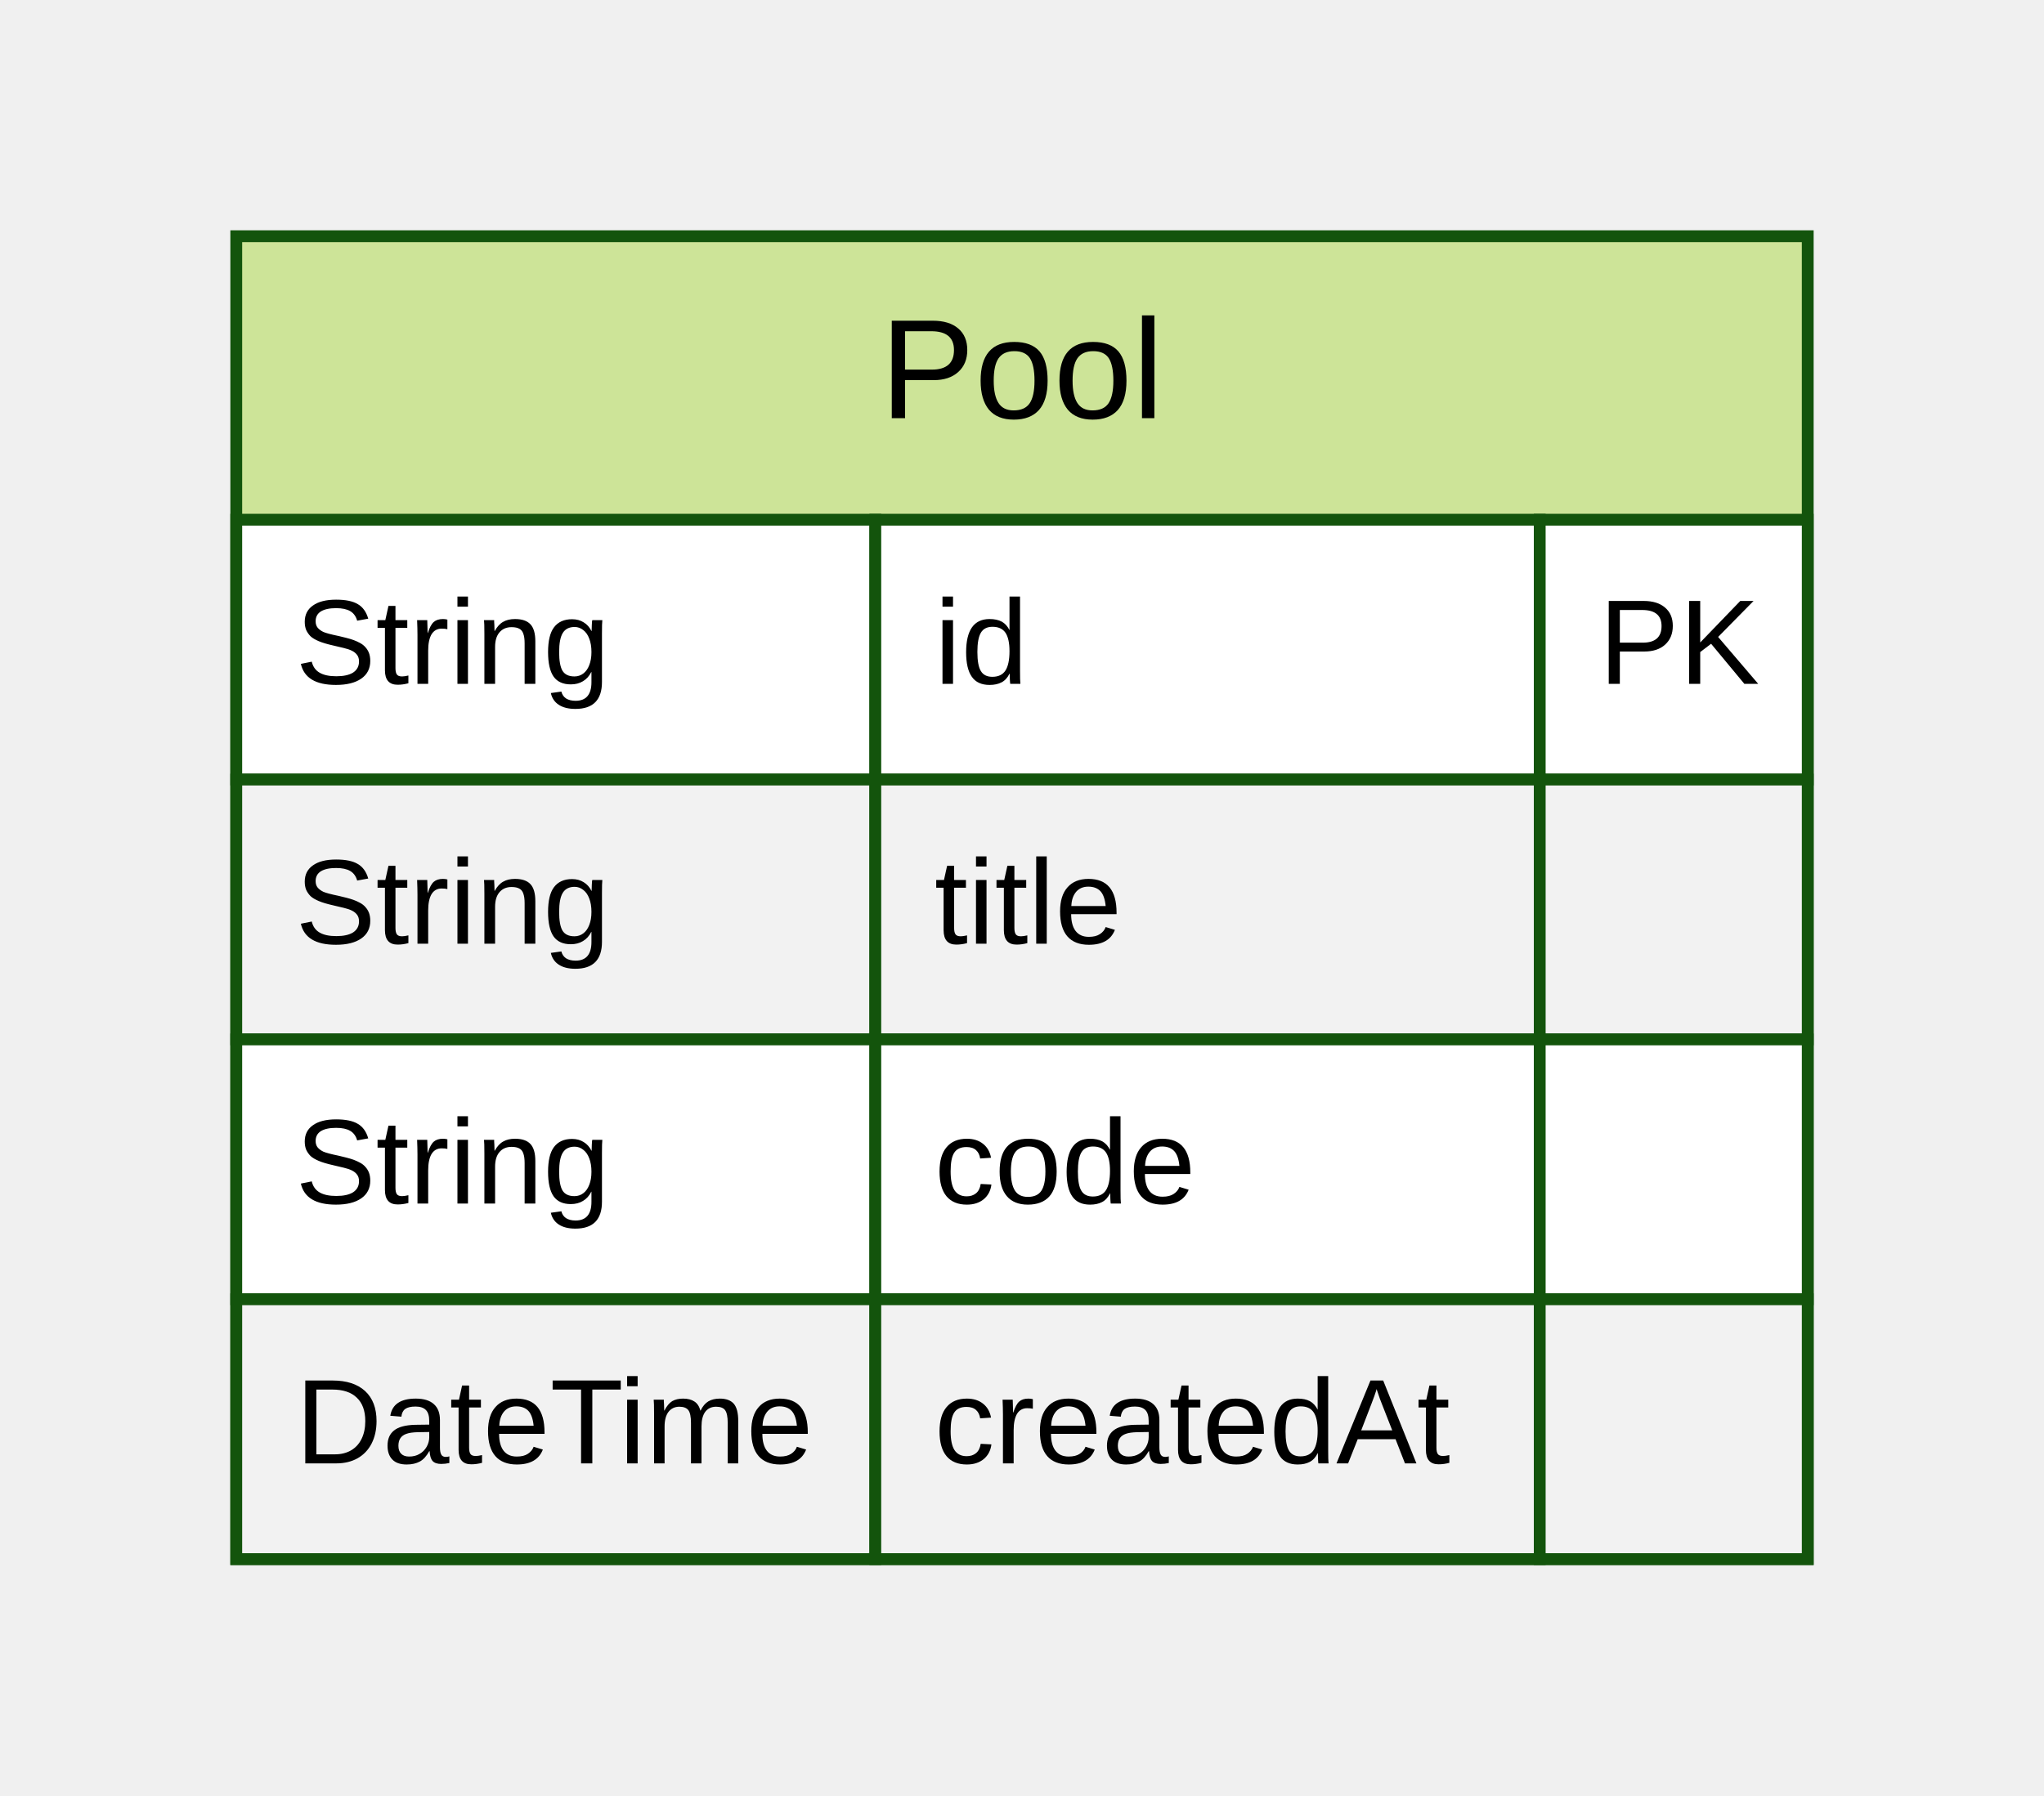
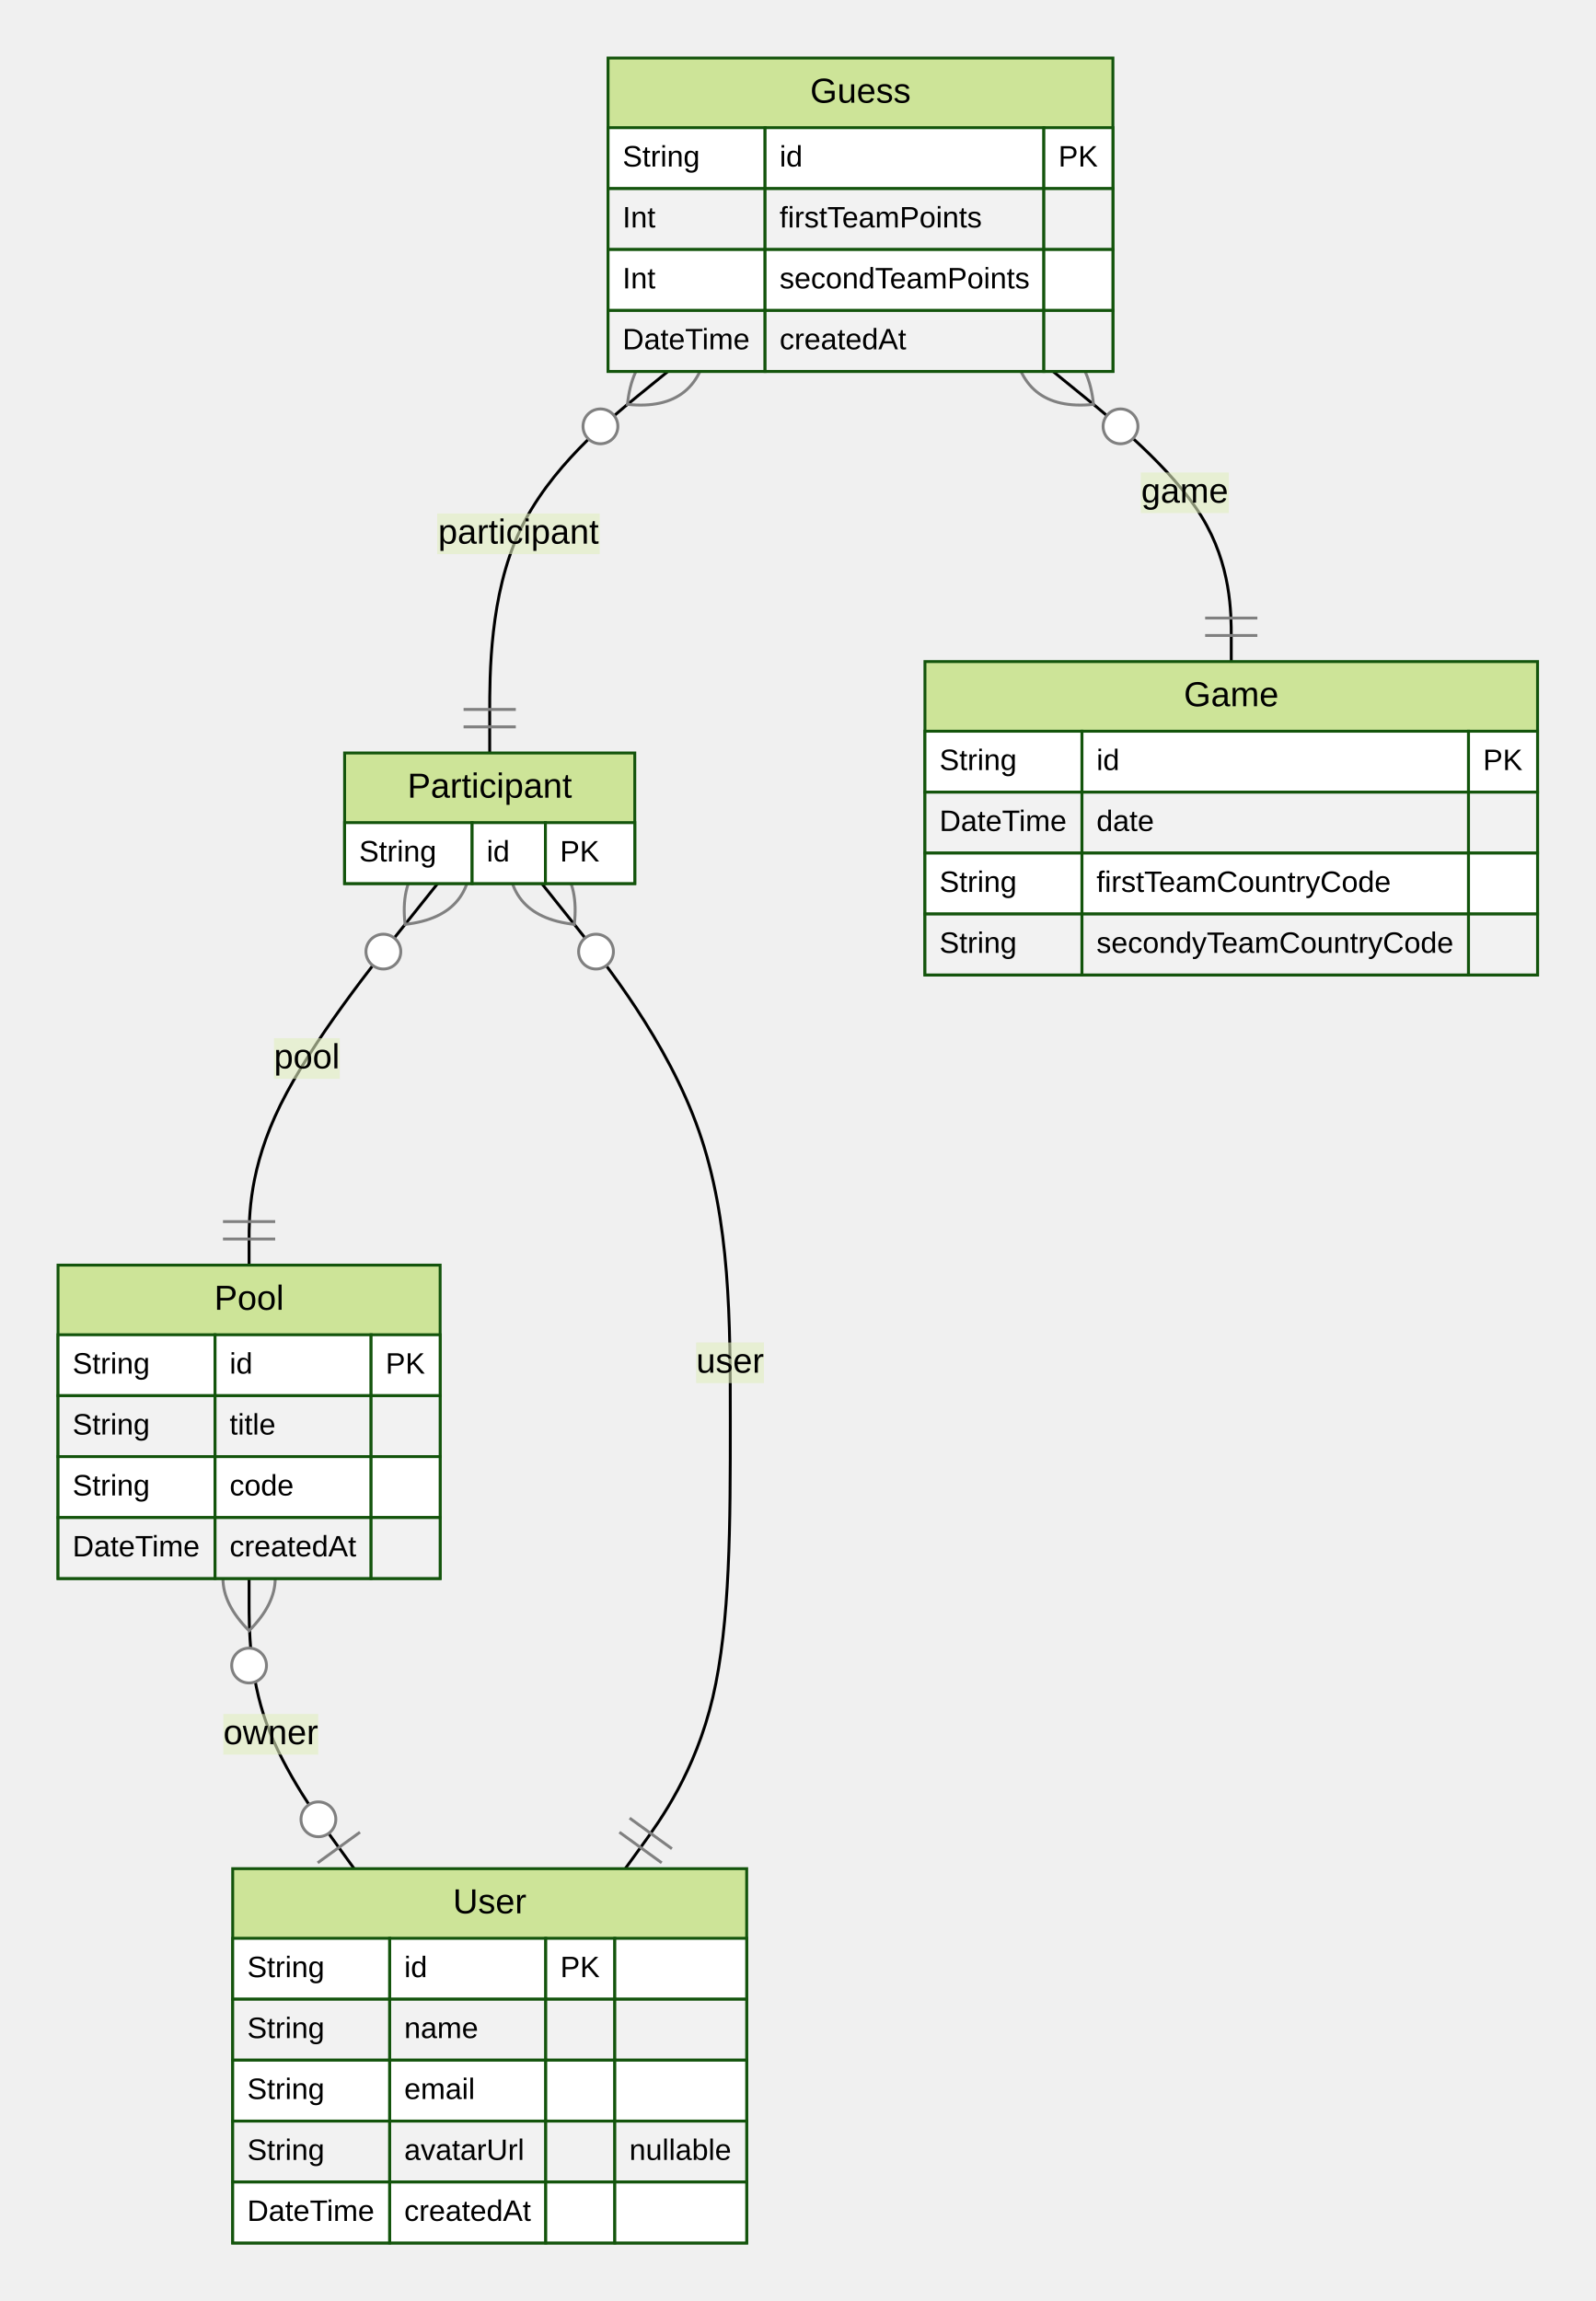
- <svg xmlns="http://www.w3.org/2000/svg" aria-labelledby="chart-title-mermaid-0 chart-desc-mermaid-0" role="img" viewBox="0 0 173.026 152" style="max-width: 173.026px; background-color: white;" width="100%" id="mermaid-0">
+ <svg xmlns="http://www.w3.org/2000/svg" aria-labelledby="chart-title-mermaid-0 chart-desc-mermaid-0" role="img" viewBox="0 0 549.885 793" style="max-width: 549.885px; background-color: white;" width="100%" id="mermaid-0">
  <style>#mermaid-0 {font-family:"trebuchet ms",verdana,arial,sans-serif;font-size:16px;fill:#000000;}#mermaid-0 .error-icon{fill:#552222;}#mermaid-0 .error-text{fill:#552222;stroke:#552222;}#mermaid-0 .edge-thickness-normal{stroke-width:2px;}#mermaid-0 .edge-thickness-thick{stroke-width:3.5px;}#mermaid-0 .edge-pattern-solid{stroke-dasharray:0;}#mermaid-0 .edge-pattern-dashed{stroke-dasharray:3;}#mermaid-0 .edge-pattern-dotted{stroke-dasharray:2;}#mermaid-0 .marker{fill:#000000;stroke:#000000;}#mermaid-0 .marker.cross{stroke:#000000;}#mermaid-0 svg{font-family:"trebuchet ms",verdana,arial,sans-serif;font-size:16px;}#mermaid-0 .entityBox{fill:#cde498;stroke:#13540c;}#mermaid-0 .attributeBoxOdd{fill:#ffffff;stroke:#13540c;}#mermaid-0 .attributeBoxEven{fill:#f2f2f2;stroke:#13540c;}#mermaid-0 .relationshipLabelBox{fill:hsl(78.158, 58.462%, 84.51%);opacity:0.7;background-color:hsl(78.158, 58.462%, 84.51%);}#mermaid-0 .relationshipLabelBox rect{opacity:0.5;}#mermaid-0 .relationshipLine{stroke:#000000;}#mermaid-0 :root{--mermaid-font-family:"trebuchet ms",verdana,arial,sans-serif;}</style>
  <g />
  <defs>
    <marker orient="auto" markerHeight="18" markerWidth="18" refY="9" refX="0" id="ONLY_ONE_START">
      <path d="M9,0 L9,18 M15,0 L15,18" fill="none" stroke="gray" />
    </marker>
  </defs>
  <defs>
    <marker orient="auto" markerHeight="18" markerWidth="18" refY="9" refX="18" id="ONLY_ONE_END">
      <path d="M3,0 L3,18 M9,0 L9,18" fill="none" stroke="gray" />
    </marker>
  </defs>
  <defs>
    <marker orient="auto" markerHeight="18" markerWidth="30" refY="9" refX="0" id="ZERO_OR_ONE_START">
      <circle r="6" cy="9" cx="21" fill="white" stroke="gray" />
      <path d="M9,0 L9,18" fill="none" stroke="gray" />
    </marker>
  </defs>
  <defs>
    <marker orient="auto" markerHeight="18" markerWidth="30" refY="9" refX="30" id="ZERO_OR_ONE_END">
      <circle r="6" cy="9" cx="9" fill="white" stroke="gray" />
      <path d="M21,0 L21,18" fill="none" stroke="gray" />
    </marker>
  </defs>
  <defs>
    <marker orient="auto" markerHeight="36" markerWidth="45" refY="18" refX="18" id="ONE_OR_MORE_START">
      <path d="M0,18 Q 18,0 36,18 Q 18,36 0,18 M42,9 L42,27" fill="none" stroke="gray" />
    </marker>
  </defs>
  <defs>
    <marker orient="auto" markerHeight="36" markerWidth="45" refY="18" refX="27" id="ONE_OR_MORE_END">
      <path d="M3,9 L3,27 M9,18 Q27,0 45,18 Q27,36 9,18" fill="none" stroke="gray" />
    </marker>
  </defs>
  <defs>
    <marker orient="auto" markerHeight="36" markerWidth="57" refY="18" refX="18" id="ZERO_OR_MORE_START">
      <circle r="6" cy="18" cx="48" fill="white" stroke="gray" />
      <path d="M0,18 Q18,0 36,18 Q18,36 0,18" fill="none" stroke="gray" />
    </marker>
  </defs>
  <defs>
    <marker orient="auto" markerHeight="36" markerWidth="57" refY="18" refX="39" id="ZERO_OR_MORE_END">
      <circle r="6" cy="18" cx="9" fill="white" stroke="gray" />
      <path d="M21,18 Q39,0 57,18 Q39,36 21,18" fill="none" stroke="gray" />
    </marker>
  </defs>
-   <g transform="translate(20,20 )" id="Pool">
-     <rect height="112" width="133.026" y="0" x="0" stroke="gray" fill-opacity="100%" fill="honeydew" class="er entityBox" />
-     <text transform="translate(66.51321,12)" style="font-family: &quot;trebuchet ms&quot;, verdana, arial, sans-serif;; font-size: 12px" text-anchor="middle" dominant-baseline="middle" y="0" x="0" id="entity-Pool" class="er entityLabel">Pool</text>
-     <rect height="22" width="54.096" y="24" x="0" stroke="gray" fill-opacity="100%" fill="honeydew" class="er attributeBoxOdd" />
-     <text transform="translate(5,35)" style="font-family: &quot;trebuchet ms&quot;, verdana, arial, sans-serif;; font-size: 10.2px" text-anchor="left" dominant-baseline="middle" y="0" x="0" id="entity-Pool-attr-1-type" class="er entityLabel">String</text>
-     <rect height="22" width="56.243" y="24" x="54.096" stroke="gray" fill-opacity="100%" fill="honeydew" class="er attributeBoxOdd" />
-     <text transform="translate(59.09555,35)" style="font-family: &quot;trebuchet ms&quot;, verdana, arial, sans-serif;; font-size: 10.2px" text-anchor="left" dominant-baseline="middle" y="0" x="0" id="entity-Pool-attr-1-name" class="er entityLabel">id</text>
-     <rect height="22" width="22.688" y="24" x="110.339" stroke="gray" fill-opacity="100%" fill="honeydew" class="er attributeBoxOdd" />
-     <text transform="translate(115.3387,35)" style="font-family: &quot;trebuchet ms&quot;, verdana, arial, sans-serif;; font-size: 10.2px" text-anchor="left" dominant-baseline="middle" y="0" x="0" id="entity-Pool-attr-1-key" class="er entityLabel">PK</text>
-     <rect height="22" width="54.096" y="46" x="0" stroke="gray" fill-opacity="100%" fill="honeydew" class="er attributeBoxEven" />
-     <text transform="translate(5,57)" style="font-family: &quot;trebuchet ms&quot;, verdana, arial, sans-serif;; font-size: 10.2px" text-anchor="left" dominant-baseline="middle" y="0" x="0" id="entity-Pool-attr-2-type" class="er entityLabel">String</text>
-     <rect height="22" width="56.243" y="46" x="54.096" stroke="gray" fill-opacity="100%" fill="honeydew" class="er attributeBoxEven" />
-     <text transform="translate(59.09555,57)" style="font-family: &quot;trebuchet ms&quot;, verdana, arial, sans-serif;; font-size: 10.2px" text-anchor="left" dominant-baseline="middle" y="0" x="0" id="entity-Pool-attr-2-name" class="er entityLabel">title</text>
-     <rect height="22" width="22.688" y="46" x="110.339" stroke="gray" fill-opacity="100%" fill="honeydew" class="er attributeBoxEven" />
-     <text transform="translate(115.3387,57)" style="font-family: &quot;trebuchet ms&quot;, verdana, arial, sans-serif;; font-size: 10.2px" text-anchor="left" dominant-baseline="middle" y="0" x="0" id="entity-Pool-attr-2-key" class="er entityLabel" />
-     <rect height="22" width="54.096" y="68" x="0" stroke="gray" fill-opacity="100%" fill="honeydew" class="er attributeBoxOdd" />
-     <text transform="translate(5,79)" style="font-family: &quot;trebuchet ms&quot;, verdana, arial, sans-serif;; font-size: 10.2px" text-anchor="left" dominant-baseline="middle" y="0" x="0" id="entity-Pool-attr-3-type" class="er entityLabel">String</text>
-     <rect height="22" width="56.243" y="68" x="54.096" stroke="gray" fill-opacity="100%" fill="honeydew" class="er attributeBoxOdd" />
-     <text transform="translate(59.09555,79)" style="font-family: &quot;trebuchet ms&quot;, verdana, arial, sans-serif;; font-size: 10.2px" text-anchor="left" dominant-baseline="middle" y="0" x="0" id="entity-Pool-attr-3-name" class="er entityLabel">code</text>
-     <rect height="22" width="22.688" y="68" x="110.339" stroke="gray" fill-opacity="100%" fill="honeydew" class="er attributeBoxOdd" />
-     <text transform="translate(115.3387,79)" style="font-family: &quot;trebuchet ms&quot;, verdana, arial, sans-serif;; font-size: 10.2px" text-anchor="left" dominant-baseline="middle" y="0" x="0" id="entity-Pool-attr-3-key" class="er entityLabel" />
-     <rect height="22" width="54.096" y="90" x="0" stroke="gray" fill-opacity="100%" fill="honeydew" class="er attributeBoxEven" />
-     <text transform="translate(5,101)" style="font-family: &quot;trebuchet ms&quot;, verdana, arial, sans-serif;; font-size: 10.2px" text-anchor="left" dominant-baseline="middle" y="0" x="0" id="entity-Pool-attr-4-type" class="er entityLabel">DateTime</text>
-     <rect height="22" width="56.243" y="90" x="54.096" stroke="gray" fill-opacity="100%" fill="honeydew" class="er attributeBoxEven" />
-     <text transform="translate(59.09555,101)" style="font-family: &quot;trebuchet ms&quot;, verdana, arial, sans-serif;; font-size: 10.2px" text-anchor="left" dominant-baseline="middle" y="0" x="0" id="entity-Pool-attr-4-name" class="er entityLabel">createdAt</text>
-     <rect height="22" width="22.688" y="90" x="110.339" stroke="gray" fill-opacity="100%" fill="honeydew" class="er attributeBoxEven" />
-     <text transform="translate(115.3387,101)" style="font-family: &quot;trebuchet ms&quot;, verdana, arial, sans-serif;; font-size: 10.2px" text-anchor="left" dominant-baseline="middle" y="0" x="0" id="entity-Pool-attr-4-key" class="er entityLabel" />
-   </g>
+   <path marker-start="url(#ZERO_OR_MORE_START)" marker-end="url(#ZERO_OR_ONE_END)" fill="none" stroke="gray" d="M85.841,544L85.841,552.333C85.841,560.667,85.841,577.333,91.876,594C97.911,610.667,109.981,627.333,116.016,635.667L122.051,644" class="er relationshipLine" />
+   <path marker-start="url(#ZERO_OR_MORE_START)" marker-end="url(#ONLY_ONE_END)" fill="none" stroke="gray" d="M186.702,304.5L197.532,318.083C208.362,331.667,230.023,358.833,240.853,389.75C251.683,420.667,251.683,455.333,251.683,490C251.683,524.667,251.683,559.333,245.648,585C239.613,610.667,227.543,627.333,221.508,635.667L215.473,644" class="er relationshipLine" />
+   <path marker-start="url(#ZERO_OR_MORE_START)" marker-end="url(#ONLY_ONE_END)" fill="none" stroke="gray" d="M150.823,304.5L139.992,318.083C129.162,331.667,107.502,358.833,96.672,380.75C85.841,402.667,85.841,419.333,85.841,427.667L85.841,436" class="er relationshipLine" />
+   <path marker-start="url(#ZERO_OR_MORE_START)" marker-end="url(#ONLY_ONE_END)" fill="none" stroke="gray" d="M362.891,128L373.129,136.333C383.368,144.667,403.846,161.333,414.085,178C424.324,194.667,424.324,211.333,424.324,219.667L424.324,228" class="er relationshipLine" />
+   <path marker-start="url(#ZERO_OR_MORE_START)" marker-end="url(#ONLY_ONE_END)" fill="none" stroke="gray" d="M230.195,128L219.956,136.333C209.718,144.667,189.24,161.333,179.001,183.25C168.762,205.167,168.762,232.333,168.762,245.917L168.762,259.5" class="er relationshipLine" />
+   <g transform="translate(20,436 )" id="Pool">
+     <rect height="108" width="131.683" y="0" x="0" stroke="gray" fill-opacity="100%" fill="honeydew" class="er entityBox" />
+     <text transform="translate(65.84149,12)" style="font-family: &quot;trebuchet ms&quot;, verdana, arial, sans-serif;; font-size: 12px" text-anchor="middle" dominant-baseline="middle" y="0" x="0" id="entity-Pool" class="er entityLabel">Pool</text>
+     <rect height="21" width="54.113" y="24" x="0" stroke="gray" fill-opacity="100%" fill="honeydew" class="er attributeBoxOdd" />
+     <text transform="translate(5,34.5)" style="font-family: &quot;trebuchet ms&quot;, verdana, arial, sans-serif;; font-size: 10.2px" text-anchor="left" dominant-baseline="middle" y="0" x="0" id="entity-Pool-attr-1-type" class="er entityLabel">String</text>
+     <rect height="21" width="53.775" y="24" x="54.113" stroke="gray" fill-opacity="100%" fill="honeydew" class="er attributeBoxOdd" />
+     <text transform="translate(59.11313,34.5)" style="font-family: &quot;trebuchet ms&quot;, verdana, arial, sans-serif;; font-size: 10.2px" text-anchor="left" dominant-baseline="middle" y="0" x="0" id="entity-Pool-attr-1-name" class="er entityLabel">id</text>
+     <rect height="21" width="23.795" y="24" x="107.888" stroke="gray" fill-opacity="100%" fill="honeydew" class="er attributeBoxOdd" />
+     <text transform="translate(112.888,34.5)" style="font-family: &quot;trebuchet ms&quot;, verdana, arial, sans-serif;; font-size: 10.2px" text-anchor="left" dominant-baseline="middle" y="0" x="0" id="entity-Pool-attr-1-key" class="er entityLabel">PK</text>
+     <rect height="21" width="54.113" y="45" x="0" stroke="gray" fill-opacity="100%" fill="honeydew" class="er attributeBoxEven" />
+     <text transform="translate(5,55.5)" style="font-family: &quot;trebuchet ms&quot;, verdana, arial, sans-serif;; font-size: 10.2px" text-anchor="left" dominant-baseline="middle" y="0" x="0" id="entity-Pool-attr-2-type" class="er entityLabel">String</text>
+     <rect height="21" width="53.775" y="45" x="54.113" stroke="gray" fill-opacity="100%" fill="honeydew" class="er attributeBoxEven" />
+     <text transform="translate(59.11313,55.5)" style="font-family: &quot;trebuchet ms&quot;, verdana, arial, sans-serif;; font-size: 10.2px" text-anchor="left" dominant-baseline="middle" y="0" x="0" id="entity-Pool-attr-2-name" class="er entityLabel">title</text>
+     <rect height="21" width="23.795" y="45" x="107.888" stroke="gray" fill-opacity="100%" fill="honeydew" class="er attributeBoxEven" />
+     <text transform="translate(112.888,55.5)" style="font-family: &quot;trebuchet ms&quot;, verdana, arial, sans-serif;; font-size: 10.2px" text-anchor="left" dominant-baseline="middle" y="0" x="0" id="entity-Pool-attr-2-key" class="er entityLabel" />
+     <rect height="21" width="54.113" y="66" x="0" stroke="gray" fill-opacity="100%" fill="honeydew" class="er attributeBoxOdd" />
+     <text transform="translate(5,76.5)" style="font-family: &quot;trebuchet ms&quot;, verdana, arial, sans-serif;; font-size: 10.2px" text-anchor="left" dominant-baseline="middle" y="0" x="0" id="entity-Pool-attr-3-type" class="er entityLabel">String</text>
+     <rect height="21" width="53.775" y="66" x="54.113" stroke="gray" fill-opacity="100%" fill="honeydew" class="er attributeBoxOdd" />
+     <text transform="translate(59.11313,76.5)" style="font-family: &quot;trebuchet ms&quot;, verdana, arial, sans-serif;; font-size: 10.2px" text-anchor="left" dominant-baseline="middle" y="0" x="0" id="entity-Pool-attr-3-name" class="er entityLabel">code</text>
+     <rect height="21" width="23.795" y="66" x="107.888" stroke="gray" fill-opacity="100%" fill="honeydew" class="er attributeBoxOdd" />
+     <text transform="translate(112.888,76.5)" style="font-family: &quot;trebuchet ms&quot;, verdana, arial, sans-serif;; font-size: 10.2px" text-anchor="left" dominant-baseline="middle" y="0" x="0" id="entity-Pool-attr-3-key" class="er entityLabel" />
+     <rect height="21" width="54.113" y="87" x="0" stroke="gray" fill-opacity="100%" fill="honeydew" class="er attributeBoxEven" />
+     <text transform="translate(5,97.5)" style="font-family: &quot;trebuchet ms&quot;, verdana, arial, sans-serif;; font-size: 10.2px" text-anchor="left" dominant-baseline="middle" y="0" x="0" id="entity-Pool-attr-4-type" class="er entityLabel">DateTime</text>
+     <rect height="21" width="53.775" y="87" x="54.113" stroke="gray" fill-opacity="100%" fill="honeydew" class="er attributeBoxEven" />
+     <text transform="translate(59.11313,97.5)" style="font-family: &quot;trebuchet ms&quot;, verdana, arial, sans-serif;; font-size: 10.2px" text-anchor="left" dominant-baseline="middle" y="0" x="0" id="entity-Pool-attr-4-name" class="er entityLabel">createdAt</text>
+     <rect height="21" width="23.795" y="87" x="107.888" stroke="gray" fill-opacity="100%" fill="honeydew" class="er attributeBoxEven" />
+     <text transform="translate(112.888,97.5)" style="font-family: &quot;trebuchet ms&quot;, verdana, arial, sans-serif;; font-size: 10.2px" text-anchor="left" dominant-baseline="middle" y="0" x="0" id="entity-Pool-attr-4-key" class="er entityLabel" />
+   </g>
+   <g transform="translate(118.7622,259.5 )" id="Participant">
+     <rect height="45" width="100" y="0" x="0" stroke="gray" fill-opacity="100%" fill="honeydew" class="er entityBox" />
+     <text transform="translate(50,12)" style="font-family: &quot;trebuchet ms&quot;, verdana, arial, sans-serif;; font-size: 12px" text-anchor="middle" dominant-baseline="middle" y="0" x="0" id="entity-Participant" class="er entityLabel">Participant</text>
+     <rect height="21" width="43.945" y="24" x="0" stroke="gray" fill-opacity="100%" fill="honeydew" class="er attributeBoxOdd" />
+     <text transform="translate(5,34.5)" style="font-family: &quot;trebuchet ms&quot;, verdana, arial, sans-serif;; font-size: 10.2px" text-anchor="left" dominant-baseline="middle" y="0" x="0" id="entity-Participant-attr-1-type" class="er entityLabel">String</text>
+     <rect height="21" width="25.262" y="24" x="43.945" stroke="gray" fill-opacity="100%" fill="honeydew" class="er attributeBoxOdd" />
+     <text transform="translate(48.94526,34.5)" style="font-family: &quot;trebuchet ms&quot;, verdana, arial, sans-serif;; font-size: 10.2px" text-anchor="left" dominant-baseline="middle" y="0" x="0" id="entity-Participant-attr-1-name" class="er entityLabel">id</text>
+     <rect height="21" width="30.793" y="24" x="69.207" stroke="gray" fill-opacity="100%" fill="honeydew" class="er attributeBoxOdd" />
+     <text transform="translate(74.20681,34.5)" style="font-family: &quot;trebuchet ms&quot;, verdana, arial, sans-serif;; font-size: 10.2px" text-anchor="left" dominant-baseline="middle" y="0" x="0" id="entity-Participant-attr-1-key" class="er entityLabel">PK</text>
+   </g>
+   <g transform="translate(80.19414,644 )" id="User">
+     <rect height="129" width="177.136" y="0" x="0" stroke="gray" fill-opacity="100%" fill="honeydew" class="er entityBox" />
+     <text transform="translate(88.5681,12)" style="font-family: &quot;trebuchet ms&quot;, verdana, arial, sans-serif;; font-size: 12px" text-anchor="middle" dominant-baseline="middle" y="0" x="0" id="entity-User" class="er entityLabel">User</text>
+     <rect height="21" width="54.113" y="24" x="0" stroke="gray" fill-opacity="100%" fill="honeydew" class="er attributeBoxOdd" />
+     <text transform="translate(5,34.5)" style="font-family: &quot;trebuchet ms&quot;, verdana, arial, sans-serif;; font-size: 10.2px" text-anchor="left" dominant-baseline="middle" y="0" x="0" id="entity-User-attr-1-type" class="er entityLabel">String</text>
+     <rect height="21" width="53.775" y="24" x="54.113" stroke="gray" fill-opacity="100%" fill="honeydew" class="er attributeBoxOdd" />
+     <text transform="translate(59.11313,34.5)" style="font-family: &quot;trebuchet ms&quot;, verdana, arial, sans-serif;; font-size: 10.2px" text-anchor="left" dominant-baseline="middle" y="0" x="0" id="entity-User-attr-1-name" class="er entityLabel">id</text>
+     <rect height="21" width="23.795" y="24" x="107.888" stroke="gray" fill-opacity="100%" fill="honeydew" class="er attributeBoxOdd" />
+     <text transform="translate(112.888,34.5)" style="font-family: &quot;trebuchet ms&quot;, verdana, arial, sans-serif;; font-size: 10.2px" text-anchor="left" dominant-baseline="middle" y="0" x="0" id="entity-User-attr-1-key" class="er entityLabel">PK</text>
+     <rect height="21" width="45.453" y="24" x="131.683" stroke="gray" fill-opacity="100%" fill="honeydew" class="er attributeBoxOdd" />
+     <text transform="translate(136.683,34.5)" style="font-family: &quot;trebuchet ms&quot;, verdana, arial, sans-serif;; font-size: 10.2px" text-anchor="left" dominant-baseline="middle" y="0" x="0" id="entity-User-attr-1-comment" class="er entityLabel" />
+     <rect height="21" width="54.113" y="45" x="0" stroke="gray" fill-opacity="100%" fill="honeydew" class="er attributeBoxEven" />
+     <text transform="translate(5,55.5)" style="font-family: &quot;trebuchet ms&quot;, verdana, arial, sans-serif;; font-size: 10.2px" text-anchor="left" dominant-baseline="middle" y="0" x="0" id="entity-User-attr-2-type" class="er entityLabel">String</text>
+     <rect height="21" width="53.775" y="45" x="54.113" stroke="gray" fill-opacity="100%" fill="honeydew" class="er attributeBoxEven" />
+     <text transform="translate(59.11313,55.5)" style="font-family: &quot;trebuchet ms&quot;, verdana, arial, sans-serif;; font-size: 10.2px" text-anchor="left" dominant-baseline="middle" y="0" x="0" id="entity-User-attr-2-name" class="er entityLabel">name</text>
+     <rect height="21" width="23.795" y="45" x="107.888" stroke="gray" fill-opacity="100%" fill="honeydew" class="er attributeBoxEven" />
+     <text transform="translate(112.888,55.5)" style="font-family: &quot;trebuchet ms&quot;, verdana, arial, sans-serif;; font-size: 10.2px" text-anchor="left" dominant-baseline="middle" y="0" x="0" id="entity-User-attr-2-key" class="er entityLabel" />
+     <rect height="21" width="45.453" y="45" x="131.683" stroke="gray" fill-opacity="100%" fill="honeydew" class="er attributeBoxEven" />
+     <text transform="translate(136.683,55.5)" style="font-family: &quot;trebuchet ms&quot;, verdana, arial, sans-serif;; font-size: 10.2px" text-anchor="left" dominant-baseline="middle" y="0" x="0" id="entity-User-attr-2-comment" class="er entityLabel" />
+     <rect height="21" width="54.113" y="66" x="0" stroke="gray" fill-opacity="100%" fill="honeydew" class="er attributeBoxOdd" />
+     <text transform="translate(5,76.5)" style="font-family: &quot;trebuchet ms&quot;, verdana, arial, sans-serif;; font-size: 10.2px" text-anchor="left" dominant-baseline="middle" y="0" x="0" id="entity-User-attr-3-type" class="er entityLabel">String</text>
+     <rect height="21" width="53.775" y="66" x="54.113" stroke="gray" fill-opacity="100%" fill="honeydew" class="er attributeBoxOdd" />
+     <text transform="translate(59.11313,76.5)" style="font-family: &quot;trebuchet ms&quot;, verdana, arial, sans-serif;; font-size: 10.2px" text-anchor="left" dominant-baseline="middle" y="0" x="0" id="entity-User-attr-3-name" class="er entityLabel">email</text>
+     <rect height="21" width="23.795" y="66" x="107.888" stroke="gray" fill-opacity="100%" fill="honeydew" class="er attributeBoxOdd" />
+     <text transform="translate(112.888,76.5)" style="font-family: &quot;trebuchet ms&quot;, verdana, arial, sans-serif;; font-size: 10.2px" text-anchor="left" dominant-baseline="middle" y="0" x="0" id="entity-User-attr-3-key" class="er entityLabel" />
+     <rect height="21" width="45.453" y="66" x="131.683" stroke="gray" fill-opacity="100%" fill="honeydew" class="er attributeBoxOdd" />
+     <text transform="translate(136.683,76.5)" style="font-family: &quot;trebuchet ms&quot;, verdana, arial, sans-serif;; font-size: 10.2px" text-anchor="left" dominant-baseline="middle" y="0" x="0" id="entity-User-attr-3-comment" class="er entityLabel" />
+     <rect height="21" width="54.113" y="87" x="0" stroke="gray" fill-opacity="100%" fill="honeydew" class="er attributeBoxEven" />
+     <text transform="translate(5,97.5)" style="font-family: &quot;trebuchet ms&quot;, verdana, arial, sans-serif;; font-size: 10.2px" text-anchor="left" dominant-baseline="middle" y="0" x="0" id="entity-User-attr-4-type" class="er entityLabel">String</text>
+     <rect height="21" width="53.775" y="87" x="54.113" stroke="gray" fill-opacity="100%" fill="honeydew" class="er attributeBoxEven" />
+     <text transform="translate(59.11313,97.5)" style="font-family: &quot;trebuchet ms&quot;, verdana, arial, sans-serif;; font-size: 10.2px" text-anchor="left" dominant-baseline="middle" y="0" x="0" id="entity-User-attr-4-name" class="er entityLabel">avatarUrl</text>
+     <rect height="21" width="23.795" y="87" x="107.888" stroke="gray" fill-opacity="100%" fill="honeydew" class="er attributeBoxEven" />
+     <text transform="translate(112.888,97.5)" style="font-family: &quot;trebuchet ms&quot;, verdana, arial, sans-serif;; font-size: 10.2px" text-anchor="left" dominant-baseline="middle" y="0" x="0" id="entity-User-attr-4-key" class="er entityLabel" />
+     <rect height="21" width="45.453" y="87" x="131.683" stroke="gray" fill-opacity="100%" fill="honeydew" class="er attributeBoxEven" />
+     <text transform="translate(136.683,97.5)" style="font-family: &quot;trebuchet ms&quot;, verdana, arial, sans-serif;; font-size: 10.2px" text-anchor="left" dominant-baseline="middle" y="0" x="0" id="entity-User-attr-4-comment" class="er entityLabel">nullable</text>
+     <rect height="21" width="54.113" y="108" x="0" stroke="gray" fill-opacity="100%" fill="honeydew" class="er attributeBoxOdd" />
+     <text transform="translate(5,118.5)" style="font-family: &quot;trebuchet ms&quot;, verdana, arial, sans-serif;; font-size: 10.2px" text-anchor="left" dominant-baseline="middle" y="0" x="0" id="entity-User-attr-5-type" class="er entityLabel">DateTime</text>
+     <rect height="21" width="53.775" y="108" x="54.113" stroke="gray" fill-opacity="100%" fill="honeydew" class="er attributeBoxOdd" />
+     <text transform="translate(59.11313,118.5)" style="font-family: &quot;trebuchet ms&quot;, verdana, arial, sans-serif;; font-size: 10.2px" text-anchor="left" dominant-baseline="middle" y="0" x="0" id="entity-User-attr-5-name" class="er entityLabel">createdAt</text>
+     <rect height="21" width="23.795" y="108" x="107.888" stroke="gray" fill-opacity="100%" fill="honeydew" class="er attributeBoxOdd" />
+     <text transform="translate(112.888,118.5)" style="font-family: &quot;trebuchet ms&quot;, verdana, arial, sans-serif;; font-size: 10.2px" text-anchor="left" dominant-baseline="middle" y="0" x="0" id="entity-User-attr-5-key" class="er entityLabel" />
+     <rect height="21" width="45.453" y="108" x="131.683" stroke="gray" fill-opacity="100%" fill="honeydew" class="er attributeBoxOdd" />
+     <text transform="translate(136.683,118.5)" style="font-family: &quot;trebuchet ms&quot;, verdana, arial, sans-serif;; font-size: 10.2px" text-anchor="left" dominant-baseline="middle" y="0" x="0" id="entity-User-attr-5-comment" class="er entityLabel" />
+   </g>
+   <g transform="translate(318.7622,228 )" id="Game">
+     <rect height="108" width="211.123" y="0" x="0" stroke="gray" fill-opacity="100%" fill="honeydew" class="er entityBox" />
+     <text transform="translate(105.5613,12)" style="font-family: &quot;trebuchet ms&quot;, verdana, arial, sans-serif;; font-size: 12px" text-anchor="middle" dominant-baseline="middle" y="0" x="0" id="entity-Game" class="er entityLabel">Game</text>
+     <rect height="21" width="54.113" y="24" x="0" stroke="gray" fill-opacity="100%" fill="honeydew" class="er attributeBoxOdd" />
+     <text transform="translate(5,34.5)" style="font-family: &quot;trebuchet ms&quot;, verdana, arial, sans-serif;; font-size: 10.2px" text-anchor="left" dominant-baseline="middle" y="0" x="0" id="entity-Game-attr-1-type" class="er entityLabel">String</text>
+     <rect height="21" width="133.215" y="24" x="54.113" stroke="gray" fill-opacity="100%" fill="honeydew" class="er attributeBoxOdd" />
+     <text transform="translate(59.11313,34.5)" style="font-family: &quot;trebuchet ms&quot;, verdana, arial, sans-serif;; font-size: 10.2px" text-anchor="left" dominant-baseline="middle" y="0" x="0" id="entity-Game-attr-1-name" class="er entityLabel">id</text>
+     <rect height="21" width="23.795" y="24" x="187.328" stroke="gray" fill-opacity="100%" fill="honeydew" class="er attributeBoxOdd" />
+     <text transform="translate(192.3277,34.5)" style="font-family: &quot;trebuchet ms&quot;, verdana, arial, sans-serif;; font-size: 10.2px" text-anchor="left" dominant-baseline="middle" y="0" x="0" id="entity-Game-attr-1-key" class="er entityLabel">PK</text>
+     <rect height="21" width="54.113" y="45" x="0" stroke="gray" fill-opacity="100%" fill="honeydew" class="er attributeBoxEven" />
+     <text transform="translate(5,55.5)" style="font-family: &quot;trebuchet ms&quot;, verdana, arial, sans-serif;; font-size: 10.2px" text-anchor="left" dominant-baseline="middle" y="0" x="0" id="entity-Game-attr-2-type" class="er entityLabel">DateTime</text>
+     <rect height="21" width="133.215" y="45" x="54.113" stroke="gray" fill-opacity="100%" fill="honeydew" class="er attributeBoxEven" />
+     <text transform="translate(59.11313,55.5)" style="font-family: &quot;trebuchet ms&quot;, verdana, arial, sans-serif;; font-size: 10.2px" text-anchor="left" dominant-baseline="middle" y="0" x="0" id="entity-Game-attr-2-name" class="er entityLabel">date</text>
+     <rect height="21" width="23.795" y="45" x="187.328" stroke="gray" fill-opacity="100%" fill="honeydew" class="er attributeBoxEven" />
+     <text transform="translate(192.3277,55.5)" style="font-family: &quot;trebuchet ms&quot;, verdana, arial, sans-serif;; font-size: 10.2px" text-anchor="left" dominant-baseline="middle" y="0" x="0" id="entity-Game-attr-2-key" class="er entityLabel" />
+     <rect height="21" width="54.113" y="66" x="0" stroke="gray" fill-opacity="100%" fill="honeydew" class="er attributeBoxOdd" />
+     <text transform="translate(5,76.5)" style="font-family: &quot;trebuchet ms&quot;, verdana, arial, sans-serif;; font-size: 10.2px" text-anchor="left" dominant-baseline="middle" y="0" x="0" id="entity-Game-attr-3-type" class="er entityLabel">String</text>
+     <rect height="21" width="133.215" y="66" x="54.113" stroke="gray" fill-opacity="100%" fill="honeydew" class="er attributeBoxOdd" />
+     <text transform="translate(59.11313,76.5)" style="font-family: &quot;trebuchet ms&quot;, verdana, arial, sans-serif;; font-size: 10.2px" text-anchor="left" dominant-baseline="middle" y="0" x="0" id="entity-Game-attr-3-name" class="er entityLabel">firstTeamCountryCode</text>
+     <rect height="21" width="23.795" y="66" x="187.328" stroke="gray" fill-opacity="100%" fill="honeydew" class="er attributeBoxOdd" />
+     <text transform="translate(192.3277,76.5)" style="font-family: &quot;trebuchet ms&quot;, verdana, arial, sans-serif;; font-size: 10.2px" text-anchor="left" dominant-baseline="middle" y="0" x="0" id="entity-Game-attr-3-key" class="er entityLabel" />
+     <rect height="21" width="54.113" y="87" x="0" stroke="gray" fill-opacity="100%" fill="honeydew" class="er attributeBoxEven" />
+     <text transform="translate(5,97.5)" style="font-family: &quot;trebuchet ms&quot;, verdana, arial, sans-serif;; font-size: 10.2px" text-anchor="left" dominant-baseline="middle" y="0" x="0" id="entity-Game-attr-4-type" class="er entityLabel">String</text>
+     <rect height="21" width="133.215" y="87" x="54.113" stroke="gray" fill-opacity="100%" fill="honeydew" class="er attributeBoxEven" />
+     <text transform="translate(59.11313,97.5)" style="font-family: &quot;trebuchet ms&quot;, verdana, arial, sans-serif;; font-size: 10.2px" text-anchor="left" dominant-baseline="middle" y="0" x="0" id="entity-Game-attr-4-name" class="er entityLabel">secondyTeamCountryCode</text>
+     <rect height="21" width="23.795" y="87" x="187.328" stroke="gray" fill-opacity="100%" fill="honeydew" class="er attributeBoxEven" />
+     <text transform="translate(192.3277,97.5)" style="font-family: &quot;trebuchet ms&quot;, verdana, arial, sans-serif;; font-size: 10.2px" text-anchor="left" dominant-baseline="middle" y="0" x="0" id="entity-Game-attr-4-key" class="er entityLabel" />
+   </g>
+   <g transform="translate(209.5498,20 )" id="Guess">
+     <rect height="108" width="173.986" y="0" x="0" stroke="gray" fill-opacity="100%" fill="honeydew" class="er entityBox" />
+     <text transform="translate(86.99312,12)" style="font-family: &quot;trebuchet ms&quot;, verdana, arial, sans-serif;; font-size: 12px" text-anchor="middle" dominant-baseline="middle" y="0" x="0" id="entity-Guess" class="er entityLabel">Guess</text>
+     <rect height="21" width="54.113" y="24" x="0" stroke="gray" fill-opacity="100%" fill="honeydew" class="er attributeBoxOdd" />
+     <text transform="translate(5,34.5)" style="font-family: &quot;trebuchet ms&quot;, verdana, arial, sans-serif;; font-size: 10.2px" text-anchor="left" dominant-baseline="middle" y="0" x="0" id="entity-Guess-attr-1-type" class="er entityLabel">String</text>
+     <rect height="21" width="96.078" y="24" x="54.113" stroke="gray" fill-opacity="100%" fill="honeydew" class="er attributeBoxOdd" />
+     <text transform="translate(59.11313,34.5)" style="font-family: &quot;trebuchet ms&quot;, verdana, arial, sans-serif;; font-size: 10.2px" text-anchor="left" dominant-baseline="middle" y="0" x="0" id="entity-Guess-attr-1-name" class="er entityLabel">id</text>
+     <rect height="21" width="23.795" y="24" x="150.191" stroke="gray" fill-opacity="100%" fill="honeydew" class="er attributeBoxOdd" />
+     <text transform="translate(155.1913,34.5)" style="font-family: &quot;trebuchet ms&quot;, verdana, arial, sans-serif;; font-size: 10.2px" text-anchor="left" dominant-baseline="middle" y="0" x="0" id="entity-Guess-attr-1-key" class="er entityLabel">PK</text>
+     <rect height="21" width="54.113" y="45" x="0" stroke="gray" fill-opacity="100%" fill="honeydew" class="er attributeBoxEven" />
+     <text transform="translate(5,55.5)" style="font-family: &quot;trebuchet ms&quot;, verdana, arial, sans-serif;; font-size: 10.2px" text-anchor="left" dominant-baseline="middle" y="0" x="0" id="entity-Guess-attr-2-type" class="er entityLabel">Int</text>
+     <rect height="21" width="96.078" y="45" x="54.113" stroke="gray" fill-opacity="100%" fill="honeydew" class="er attributeBoxEven" />
+     <text transform="translate(59.11313,55.5)" style="font-family: &quot;trebuchet ms&quot;, verdana, arial, sans-serif;; font-size: 10.2px" text-anchor="left" dominant-baseline="middle" y="0" x="0" id="entity-Guess-attr-2-name" class="er entityLabel">firstTeamPoints</text>
+     <rect height="21" width="23.795" y="45" x="150.191" stroke="gray" fill-opacity="100%" fill="honeydew" class="er attributeBoxEven" />
+     <text transform="translate(155.1913,55.5)" style="font-family: &quot;trebuchet ms&quot;, verdana, arial, sans-serif;; font-size: 10.2px" text-anchor="left" dominant-baseline="middle" y="0" x="0" id="entity-Guess-attr-2-key" class="er entityLabel" />
+     <rect height="21" width="54.113" y="66" x="0" stroke="gray" fill-opacity="100%" fill="honeydew" class="er attributeBoxOdd" />
+     <text transform="translate(5,76.5)" style="font-family: &quot;trebuchet ms&quot;, verdana, arial, sans-serif;; font-size: 10.2px" text-anchor="left" dominant-baseline="middle" y="0" x="0" id="entity-Guess-attr-3-type" class="er entityLabel">Int</text>
+     <rect height="21" width="96.078" y="66" x="54.113" stroke="gray" fill-opacity="100%" fill="honeydew" class="er attributeBoxOdd" />
+     <text transform="translate(59.11313,76.5)" style="font-family: &quot;trebuchet ms&quot;, verdana, arial, sans-serif;; font-size: 10.2px" text-anchor="left" dominant-baseline="middle" y="0" x="0" id="entity-Guess-attr-3-name" class="er entityLabel">secondTeamPoints</text>
+     <rect height="21" width="23.795" y="66" x="150.191" stroke="gray" fill-opacity="100%" fill="honeydew" class="er attributeBoxOdd" />
+     <text transform="translate(155.1913,76.5)" style="font-family: &quot;trebuchet ms&quot;, verdana, arial, sans-serif;; font-size: 10.2px" text-anchor="left" dominant-baseline="middle" y="0" x="0" id="entity-Guess-attr-3-key" class="er entityLabel" />
+     <rect height="21" width="54.113" y="87" x="0" stroke="gray" fill-opacity="100%" fill="honeydew" class="er attributeBoxEven" />
+     <text transform="translate(5,97.5)" style="font-family: &quot;trebuchet ms&quot;, verdana, arial, sans-serif;; font-size: 10.2px" text-anchor="left" dominant-baseline="middle" y="0" x="0" id="entity-Guess-attr-4-type" class="er entityLabel">DateTime</text>
+     <rect height="21" width="96.078" y="87" x="54.113" stroke="gray" fill-opacity="100%" fill="honeydew" class="er attributeBoxEven" />
+     <text transform="translate(59.11313,97.5)" style="font-family: &quot;trebuchet ms&quot;, verdana, arial, sans-serif;; font-size: 10.2px" text-anchor="left" dominant-baseline="middle" y="0" x="0" id="entity-Guess-attr-4-name" class="er entityLabel">createdAt</text>
+     <rect height="21" width="23.795" y="87" x="150.191" stroke="gray" fill-opacity="100%" fill="honeydew" class="er attributeBoxEven" />
+     <text transform="translate(155.1913,97.5)" style="font-family: &quot;trebuchet ms&quot;, verdana, arial, sans-serif;; font-size: 10.2px" text-anchor="left" dominant-baseline="middle" y="0" x="0" id="entity-Guess-attr-4-key" class="er entityLabel" />
+   </g>
+   <rect fill-opacity="85%" fill="white" height="14" width="32.688" y="590.7" x="76.968" class="er relationshipLabelBox" />
+   <text style="font-family: &quot;trebuchet ms&quot;, verdana, arial, sans-serif;; font-size: 12px" dominant-baseline="middle" text-anchor="middle" y="597.7" x="93.312" id="rel1" class="er relationshipLabel">owner</text>
+   <rect fill-opacity="85%" fill="white" height="14" width="23.348" y="462.676" x="239.928" class="er relationshipLabelBox" />
+   <text style="font-family: &quot;trebuchet ms&quot;, verdana, arial, sans-serif;; font-size: 12px" dominant-baseline="middle" text-anchor="middle" y="469.676" x="251.601" id="rel2" class="er relationshipLabel">user</text>
+   <rect fill-opacity="85%" fill="white" height="14" width="22.688" y="357.795" x="94.4" class="er relationshipLabelBox" />
+   <text style="font-family: &quot;trebuchet ms&quot;, verdana, arial, sans-serif;; font-size: 12px" dominant-baseline="middle" text-anchor="middle" y="364.795" x="105.744" id="rel3" class="er relationshipLabel">pool</text>
+   <rect fill-opacity="85%" fill="white" height="14" width="30.344" y="162.826" x="393.131" class="er relationshipLabelBox" />
+   <text style="font-family: &quot;trebuchet ms&quot;, verdana, arial, sans-serif;; font-size: 12px" dominant-baseline="middle" text-anchor="middle" y="169.826" x="408.303" id="rel4" class="er relationshipLabel">game</text>
+   <rect fill-opacity="85%" fill="white" height="14" width="56.031" y="176.964" x="150.656" class="er relationshipLabelBox" />
+   <text style="font-family: &quot;trebuchet ms&quot;, verdana, arial, sans-serif;; font-size: 12px" dominant-baseline="middle" text-anchor="middle" y="183.964" x="178.672" id="rel5" class="er relationshipLabel">participant</text>
</svg>
